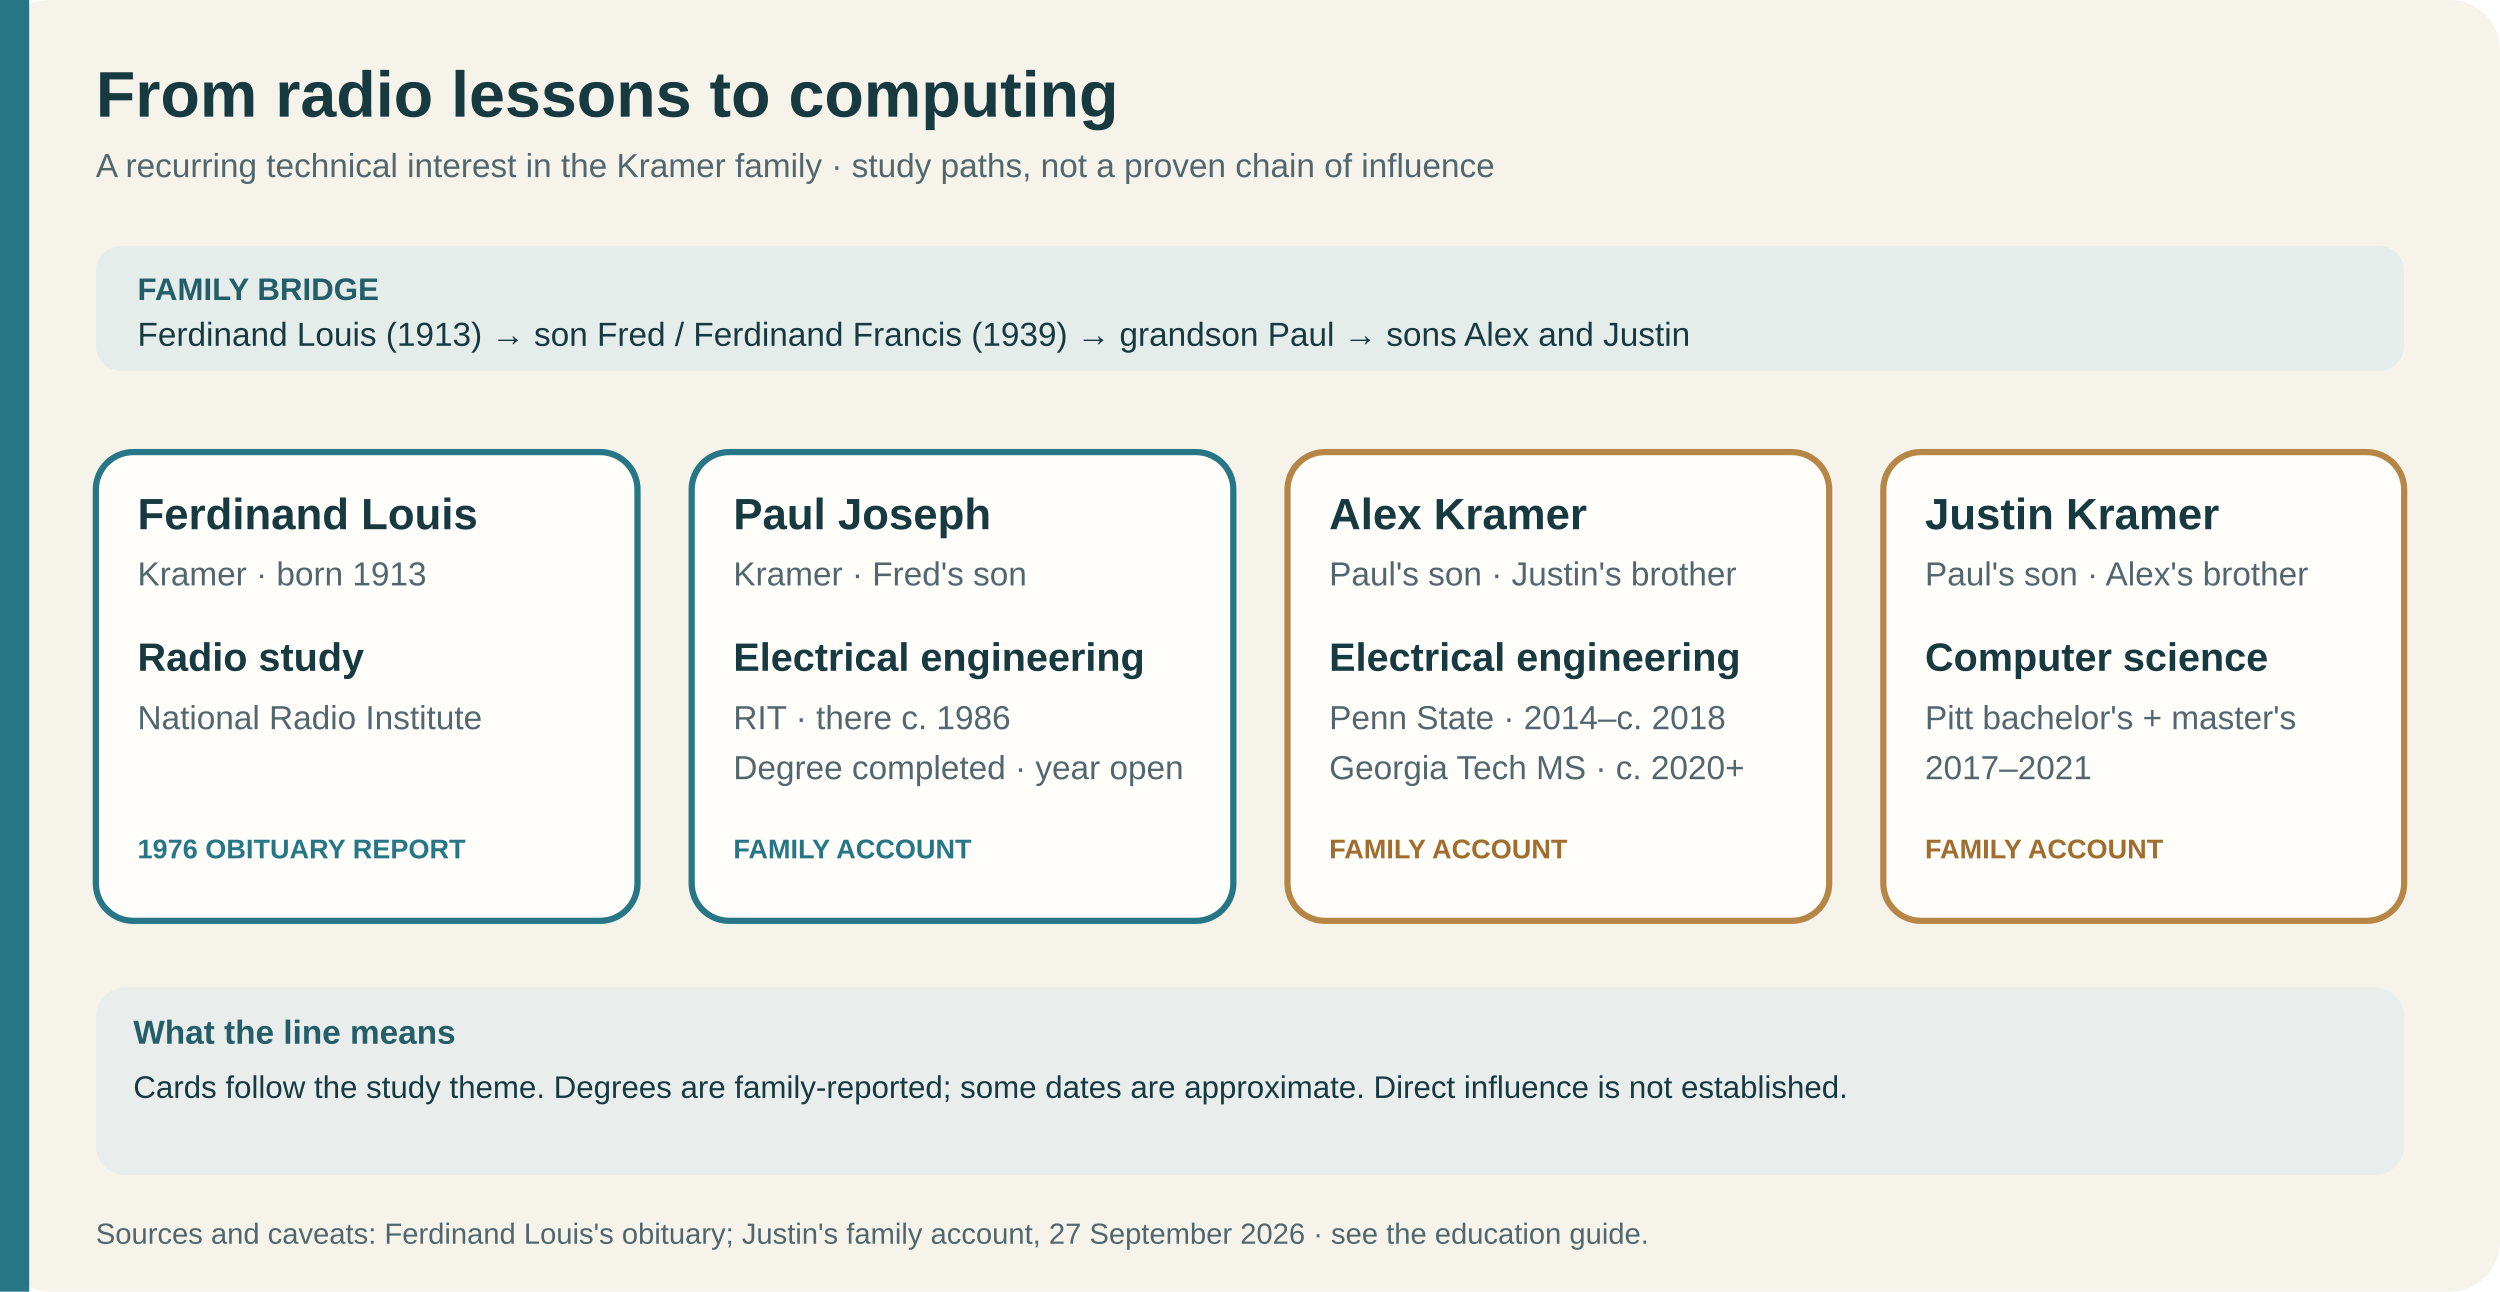
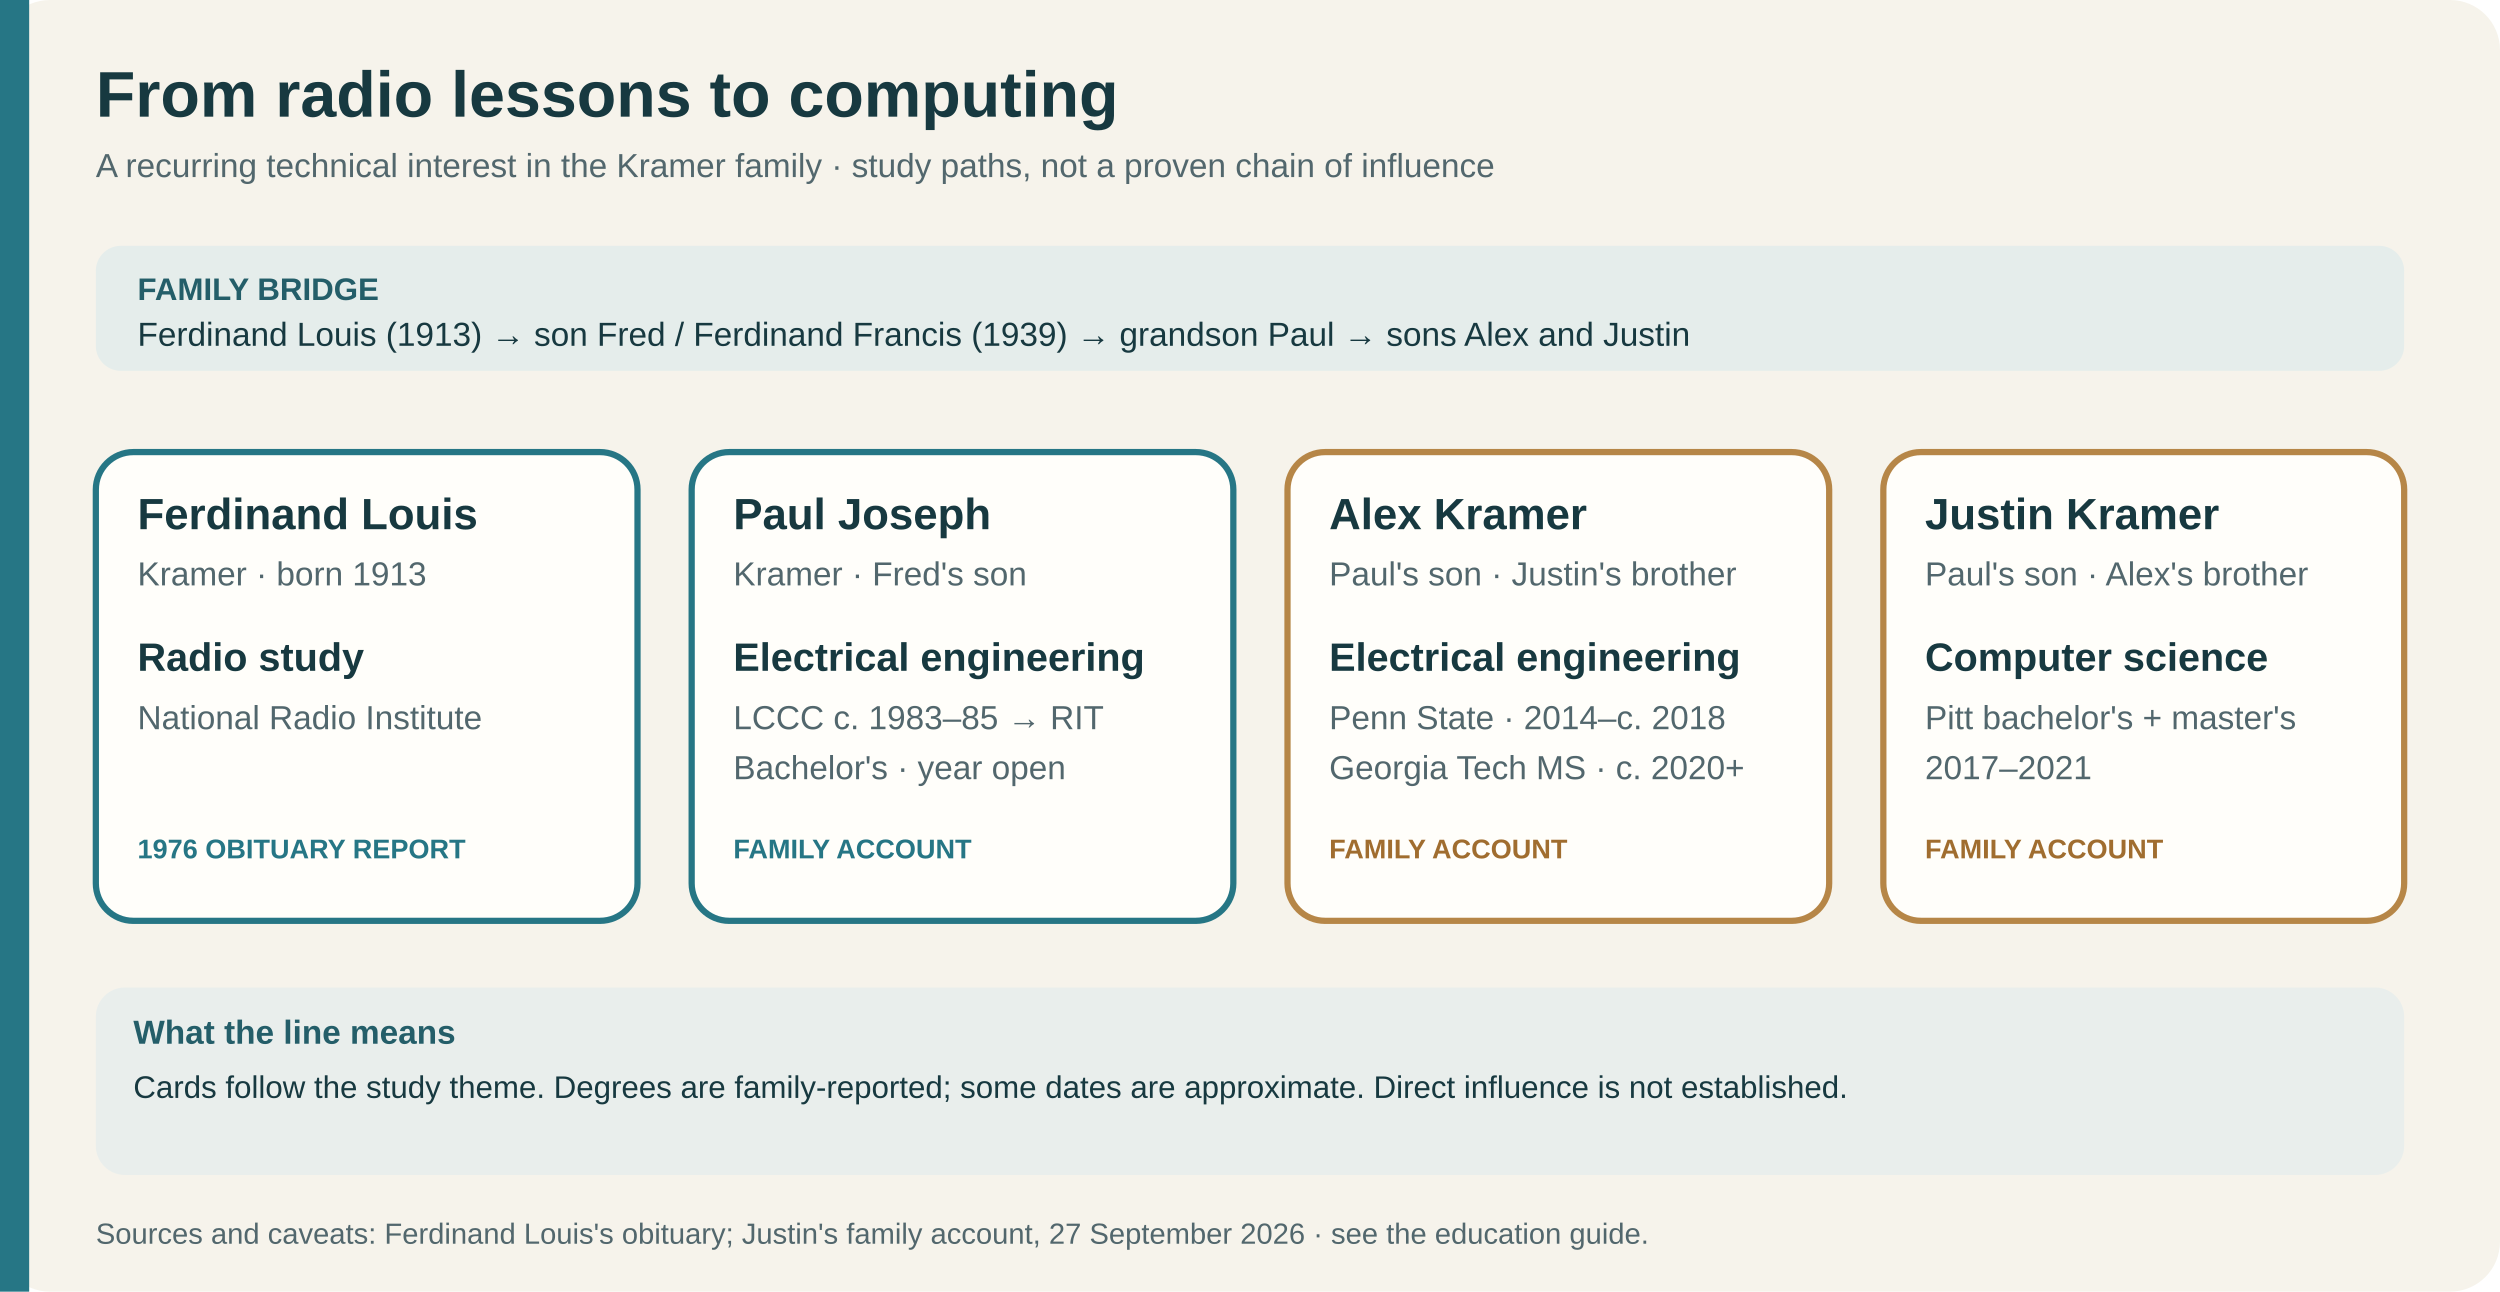
<svg xmlns="http://www.w3.org/2000/svg" width="1200" height="620" viewBox="0 0 1200 620" role="img" aria-labelledby="title desc">
  <rect width="1200" height="620" rx="24" fill="#f6f3eb" />
  <rect x="0" y="0" width="14" height="620" fill="#267685" />
  <text x="46" y="56" font-family="Arial,sans-serif" font-size="31" font-weight="700" fill="#173940">From radio lessons to computing</text>
  <text x="46" y="85" font-family="Arial,sans-serif" font-size="16" fill="#52676d">A recurring technical interest in the Kramer family · study paths, not a proven chain of influence</text>
  <rect x="46" y="118" width="1108" height="60" rx="12" fill="#e5edeb" />
  <text x="66" y="144" font-family="Arial,sans-serif" font-size="15" font-weight="700" fill="#245e69">FAMILY BRIDGE</text>
  <text x="66" y="166" font-family="Arial,sans-serif" font-size="16" fill="#173940">Ferdinand Louis (1913) → son Fred / Ferdinand Francis (1939) → grandson Paul → sons Alex and Justin</text>
  <g font-family="Arial,sans-serif">
    <rect x="46" y="217" width="260" height="225" rx="18" fill="#fffefa" stroke="#267685" stroke-width="3" />
    <rect x="332" y="217" width="260" height="225" rx="18" fill="#fffefa" stroke="#267685" stroke-width="3" />
    <rect x="618" y="217" width="260" height="225" rx="18" fill="#fffefa" stroke="#b68647" stroke-width="3" />
    <rect x="904" y="217" width="250" height="225" rx="18" fill="#fffefa" stroke="#b68647" stroke-width="3" />
    <text x="66" y="254" font-size="21" font-weight="700" fill="#173940">Ferdinand Louis</text>
    <text x="66" y="281" font-size="16" fill="#52676d">Kramer · born 1913</text>
    <text x="66" y="322" font-size="19" font-weight="700" fill="#173940">Radio study</text>
    <text x="66" y="350" font-size="16" fill="#52676d">National Radio Institute</text>
    <text x="66" y="412" font-size="13" font-weight="700" fill="#267685">1976 OBITUARY REPORT</text>
    <text x="352" y="254" font-size="21" font-weight="700" fill="#173940">Paul Joseph</text>
    <text x="352" y="281" font-size="16" fill="#52676d">Kramer · Fred's son</text>
    <text x="352" y="322" font-size="19" font-weight="700" fill="#173940">Electrical engineering</text>
-     <text x="352" y="350" font-size="16" fill="#52676d">RIT · there c. 1986</text>
-     <text x="352" y="374" font-size="16" fill="#52676d">Degree completed · year open</text>
+     <text x="352" y="350" font-size="16" fill="#52676d">LCCC c. 1983–85 → RIT</text>
+     <text x="352" y="374" font-size="16" fill="#52676d">Bachelor's · year open</text>
    <text x="352" y="412" font-size="13" font-weight="700" fill="#267685">FAMILY ACCOUNT</text>
    <text x="638" y="254" font-size="21" font-weight="700" fill="#173940">Alex Kramer</text>
    <text x="638" y="281" font-size="16" fill="#52676d">Paul's son · Justin's brother</text>
    <text x="638" y="322" font-size="19" font-weight="700" fill="#173940">Electrical engineering</text>
    <text x="638" y="350" font-size="16" fill="#52676d">Penn State · 2014–c. 2018</text>
    <text x="638" y="374" font-size="16" fill="#52676d">Georgia Tech MS · c. 2020+</text>
    <text x="638" y="412" font-size="13" font-weight="700" fill="#a06d2f">FAMILY ACCOUNT</text>
    <text x="924" y="254" font-size="21" font-weight="700" fill="#173940">Justin Kramer</text>
    <text x="924" y="281" font-size="16" fill="#52676d">Paul's son · Alex's brother</text>
    <text x="924" y="322" font-size="19" font-weight="700" fill="#173940">Computer science</text>
    <text x="924" y="350" font-size="16" fill="#52676d">Pitt bachelor's + master's</text>
    <text x="924" y="374" font-size="16" fill="#52676d">2017–2021</text>
    <text x="924" y="412" font-size="13" font-weight="700" fill="#a06d2f">FAMILY ACCOUNT</text>
  </g>
  <rect x="46" y="474" width="1108" height="90" rx="14" fill="#e9eeec" />
  <text x="64" y="501" font-family="Arial,sans-serif" font-size="16" font-weight="700" fill="#245e69">What the line means</text>
  <text x="64" y="527" font-family="Arial,sans-serif" font-size="15" fill="#173940">Cards follow the study theme. Degrees are family-reported; some dates are approximate. Direct influence is not established.</text>
  <text x="46" y="597" font-family="Arial,sans-serif" font-size="14" fill="#52676d">Sources and caveats: Ferdinand Louis's obituary; Justin's family account, 27 September 2026 · see the education guide.</text>
</svg>
